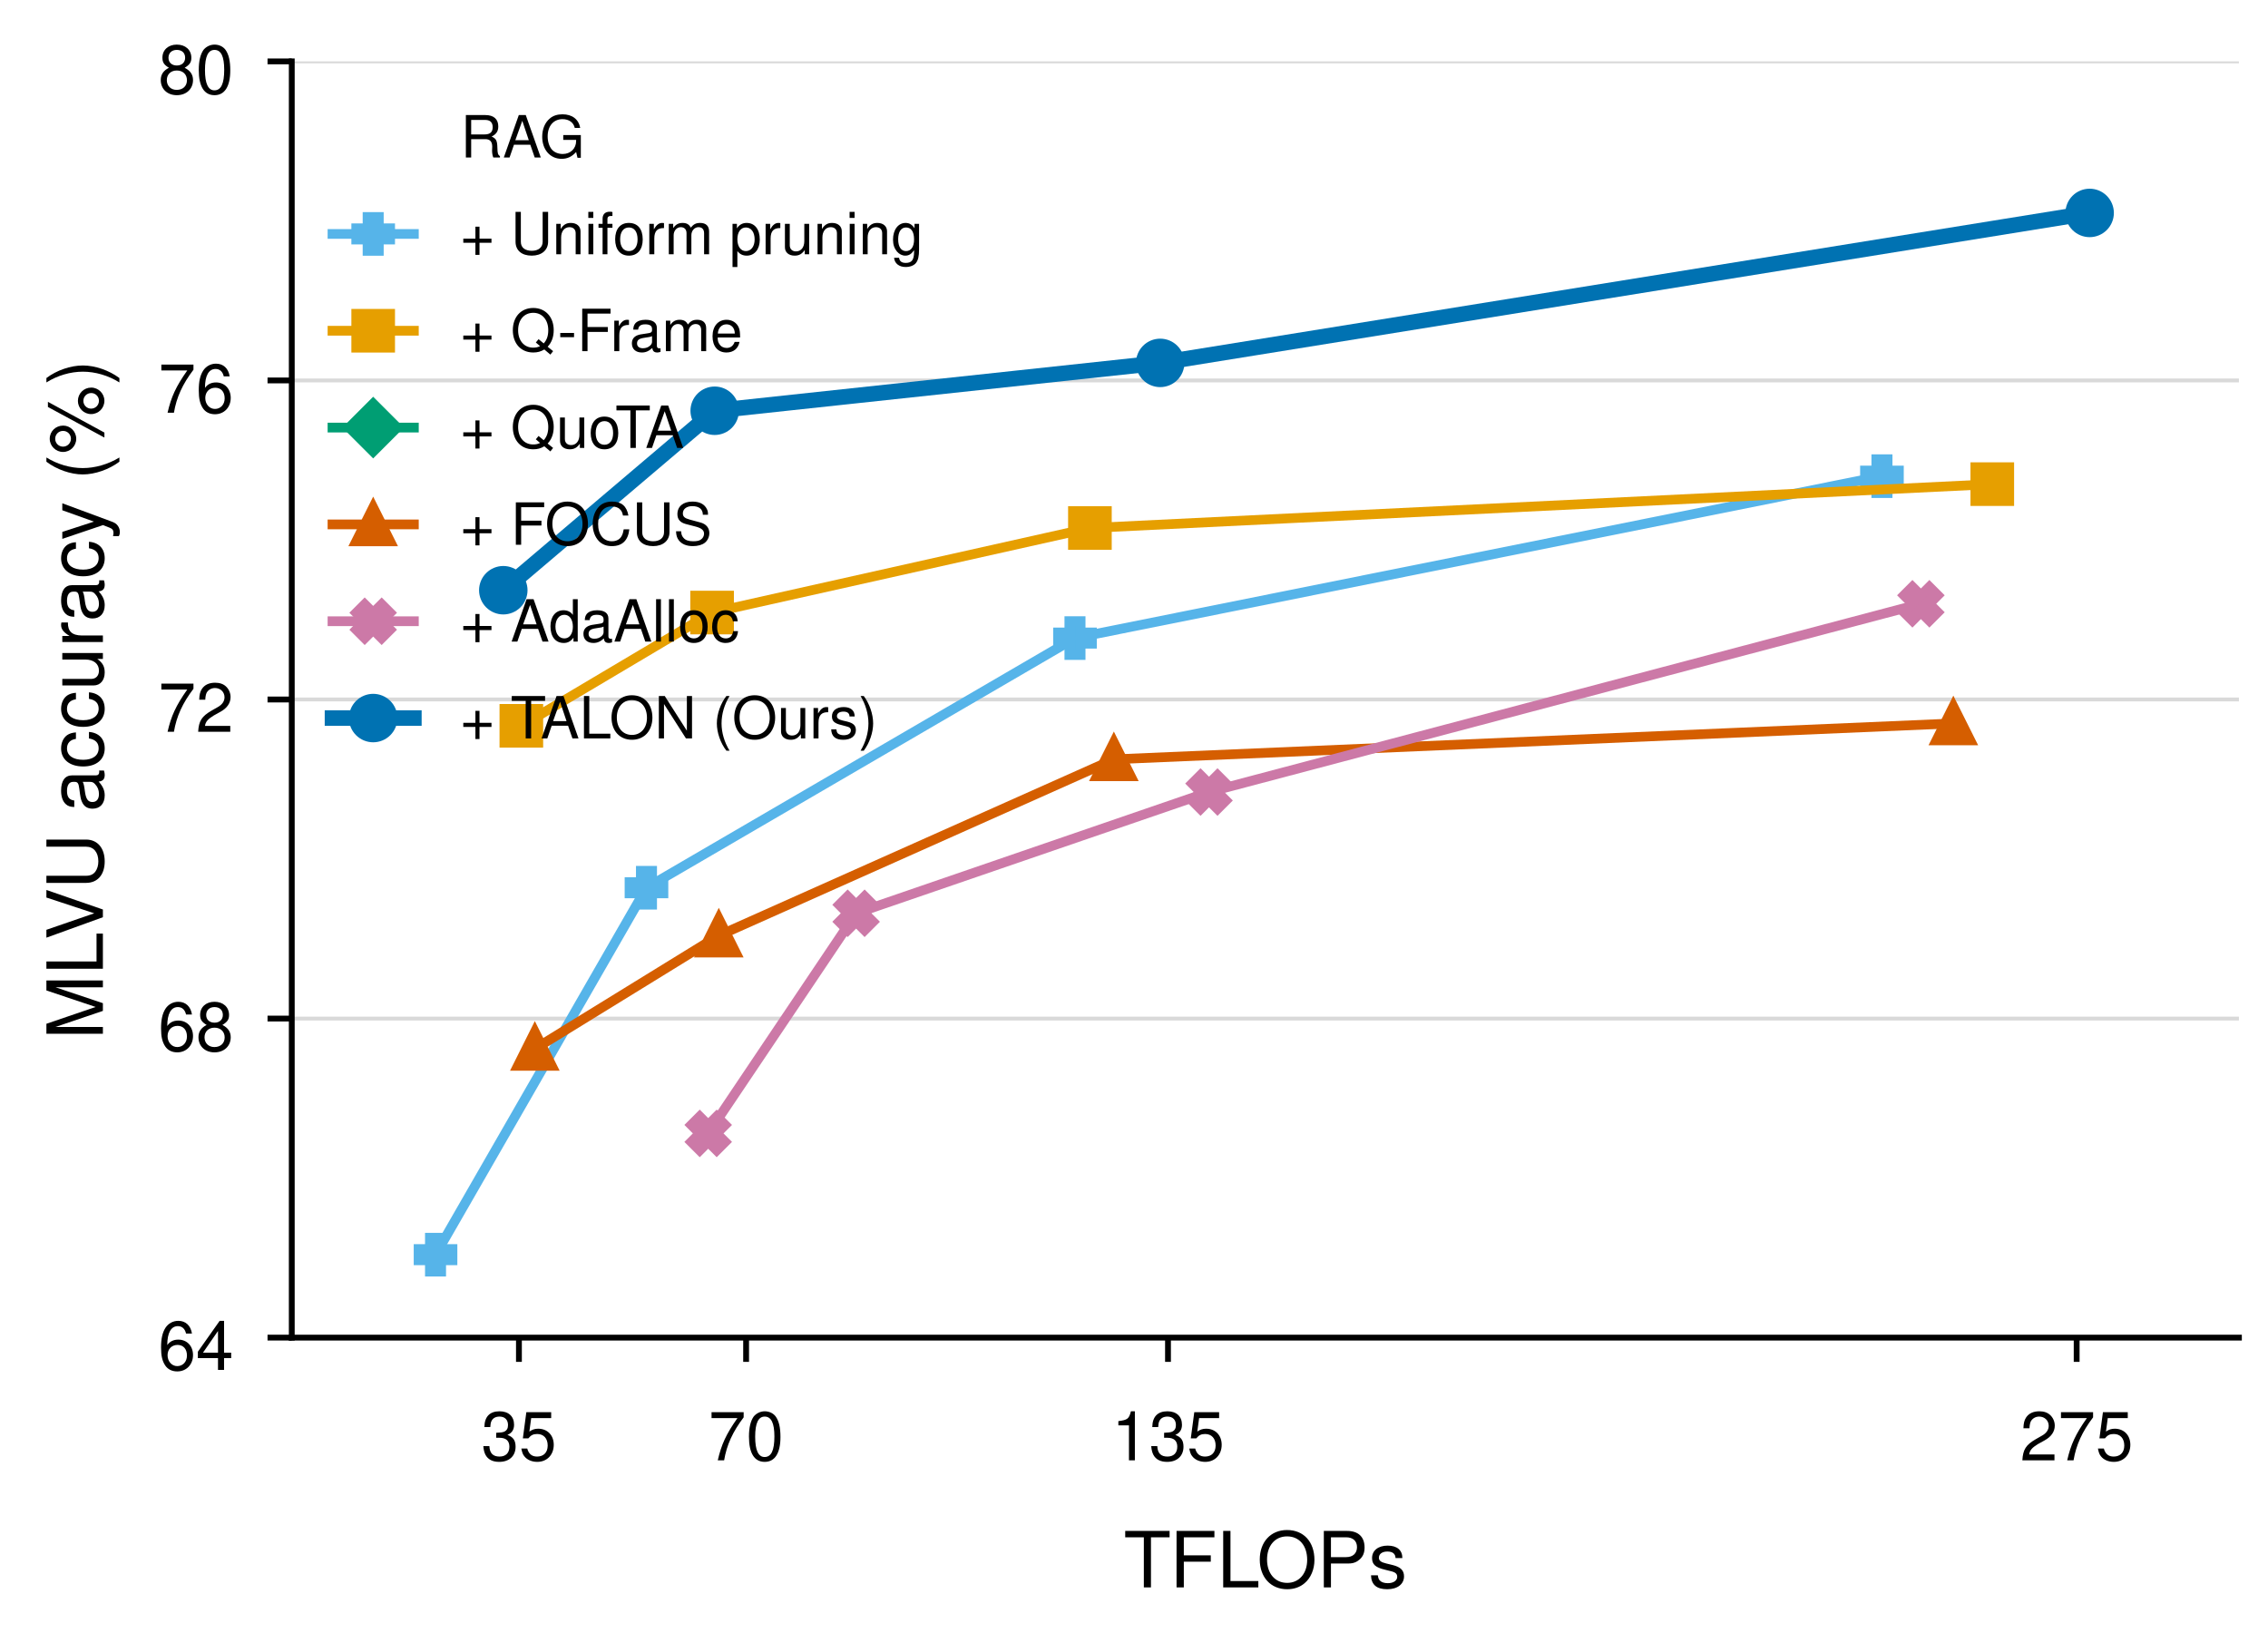
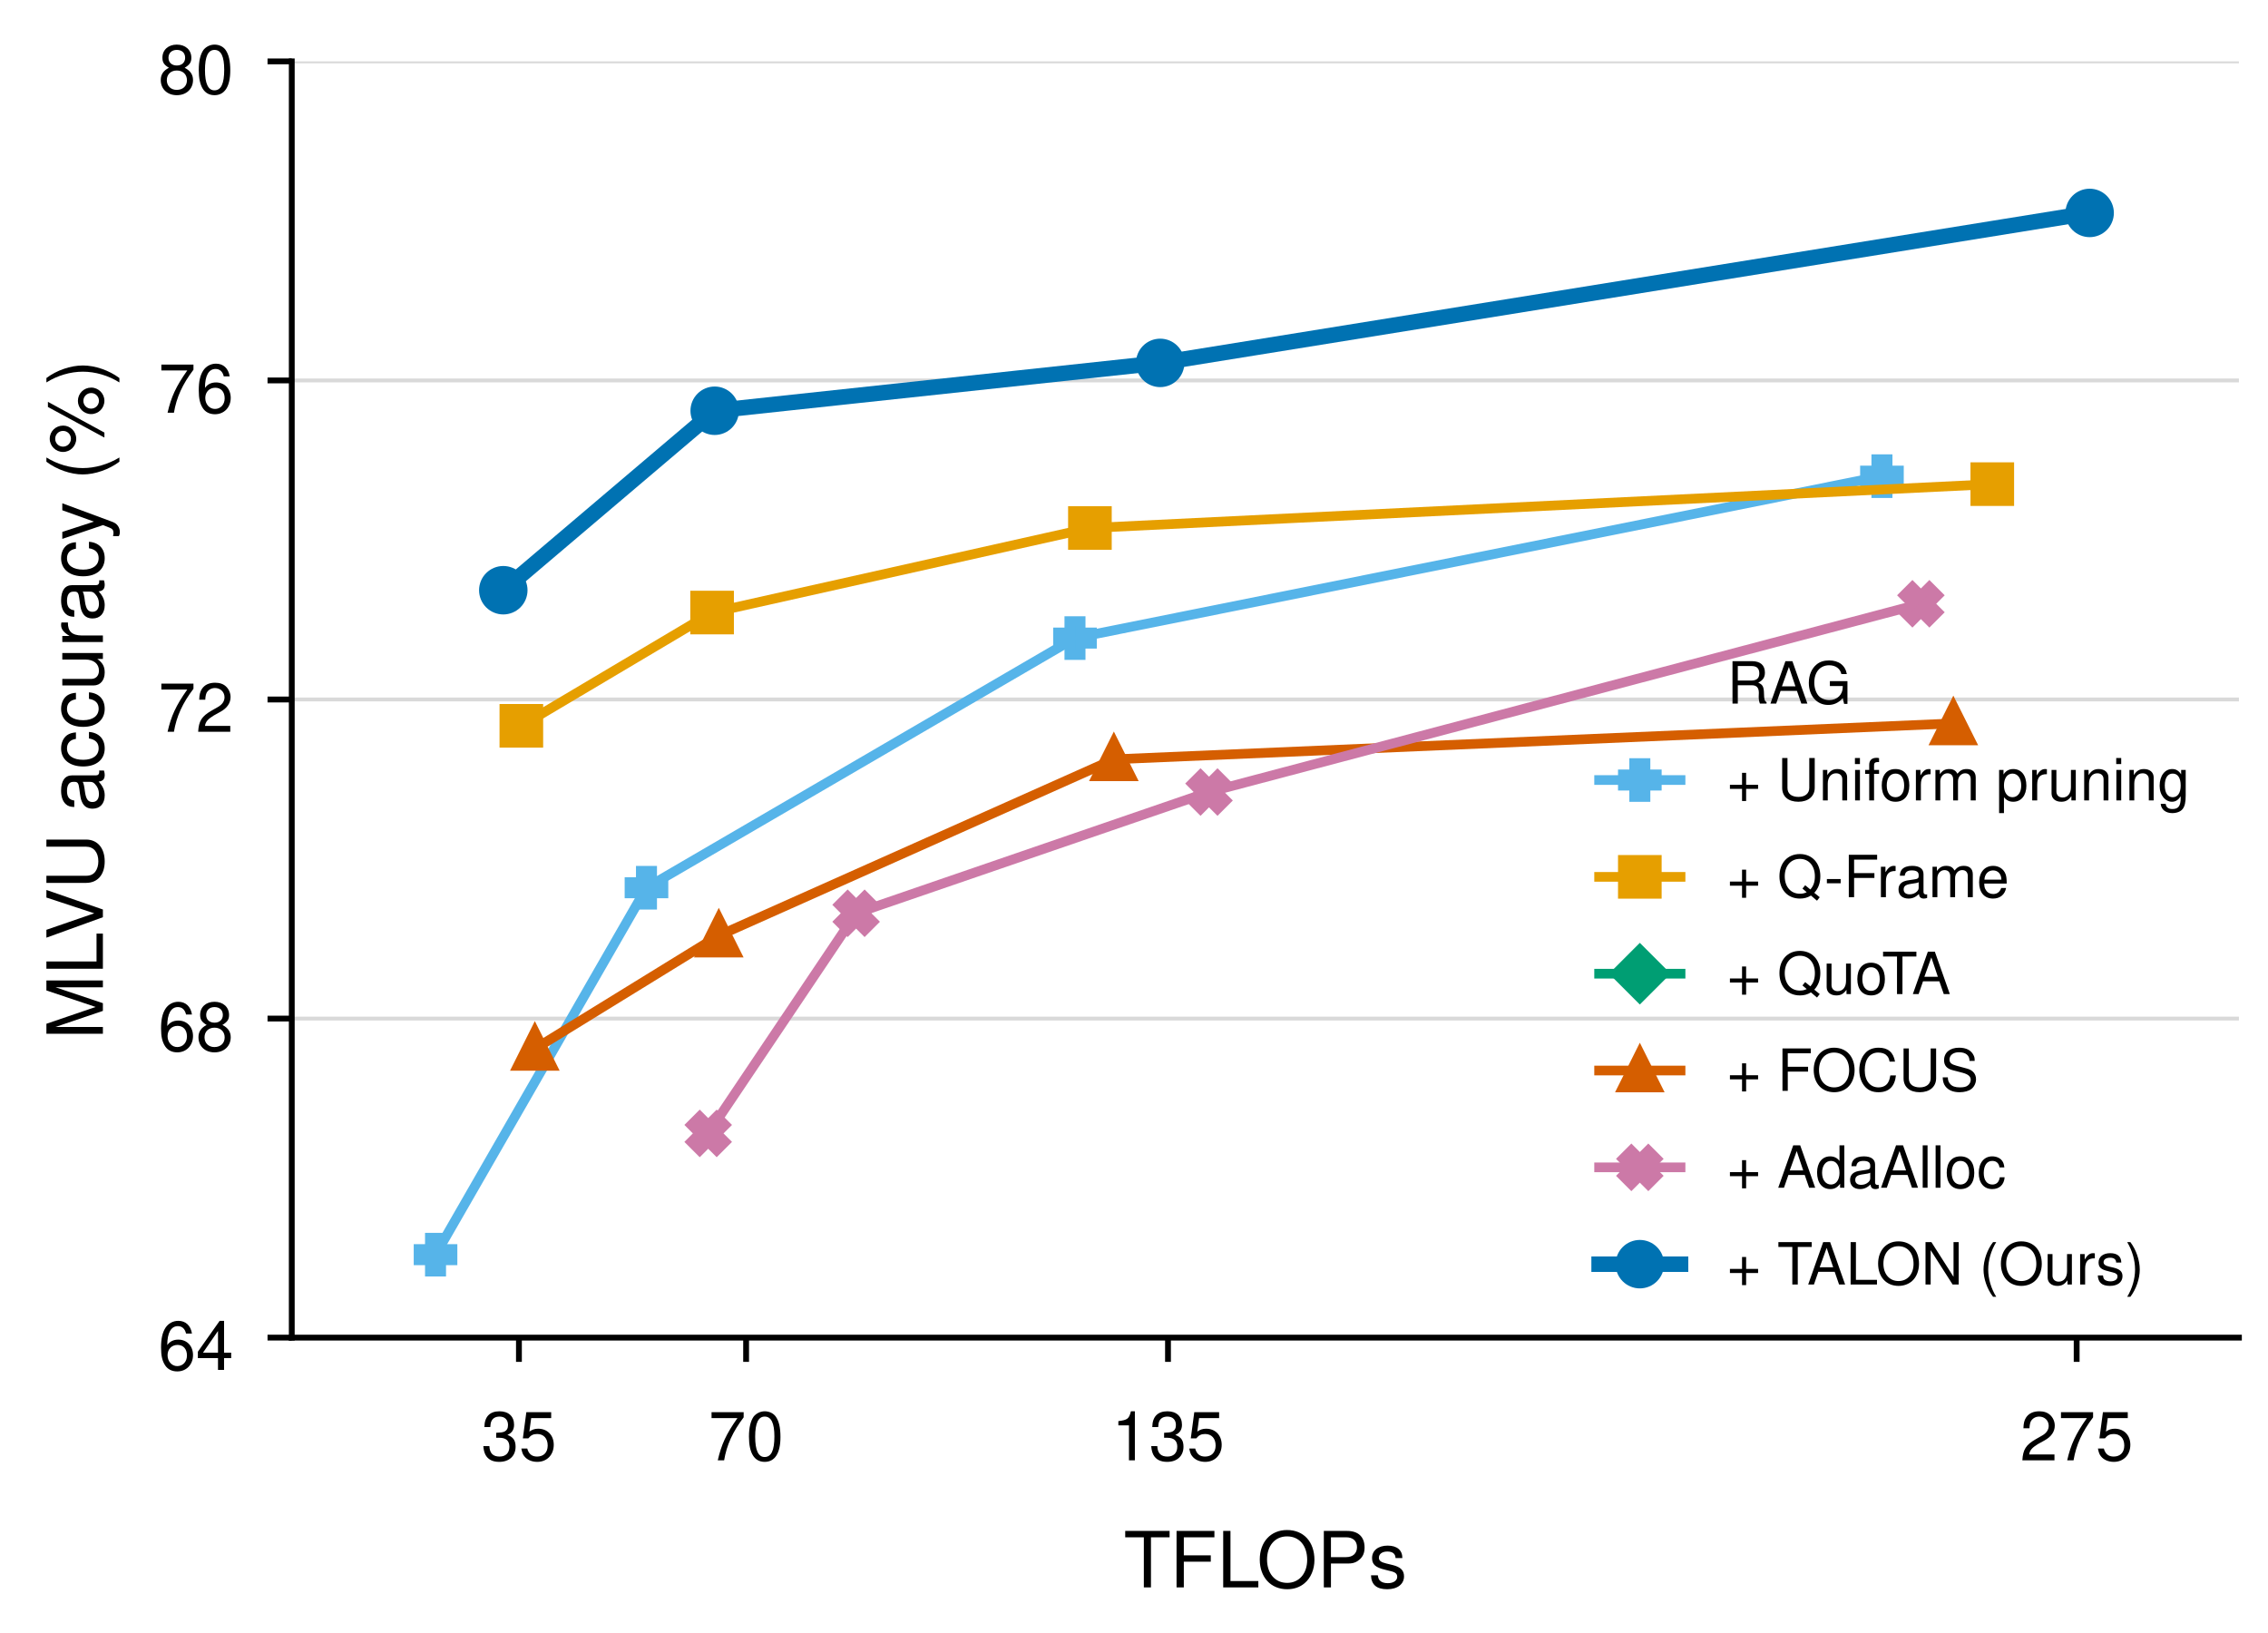
<svg xmlns="http://www.w3.org/2000/svg" xmlns:xlink="http://www.w3.org/1999/xlink" width="234pt" height="168.48pt" viewBox="0 0 234 168.48" version="1.1">
  <defs>
    <style type="text/css">*{stroke-linejoin: round; stroke-linecap: butt}</style>
  </defs>
  <g id="figure_1">
    <g id="patch_1">
      <path d="M 0 168.48  L 234 168.48  L 234 0  L 0 0  z " style="fill: #ffffff" />
    </g>
    <g id="axes_1">
      <g id="patch_2">
        <path d="M 30.103 138.005  L 231 138.005  L 231 6.332  L 30.103 6.332  z " style="fill: #ffffff" />
      </g>
      <g id="matplotlib.axis_1">
        <g id="xtick_1">
          <g id="line2d_1">
            <defs>
-               <path id="mefae195035" d="M 0 0  L 0 2.5  " style="stroke: #000000; stroke-width: 0.6" />
+               <path id="m914aed0cc8" d="M 0 0  L 0 2.5  " style="stroke: #000000; stroke-width: 0.6" />
            </defs>
            <g>
-               <use xlink:href="#mefae195035" x="53.541" y="138.005" style="stroke: #000000; stroke-width: 0.6" />
+               <use xlink:href="#m914aed0cc8" x="53.541" y="138.005" style="stroke: #000000; stroke-width: 0.6" />
            </g>
          </g>
          <g id="text_1">
            <text style="font-size: 7px; font-family: 'Helvetica Neue', 'Helvetica', 'Arial', 'TeX Gyre Heros', 'Nimbus Sans', 'Liberation Sans', 'DejaVu Sans', sans-serif; text-anchor: middle" x="53.541" y="150.669" transform="rotate(-0 53.54128 150.6688)">35</text>
          </g>
        </g>
        <g id="xtick_2">
          <g id="line2d_2">
            <g>
-               <use xlink:href="#mefae195035" x="76.979" y="138.005" style="stroke: #000000; stroke-width: 0.6" />
+               <use xlink:href="#m914aed0cc8" x="76.979" y="138.005" style="stroke: #000000; stroke-width: 0.6" />
            </g>
          </g>
          <g id="text_2">
            <text style="font-size: 7px; font-family: 'Helvetica Neue', 'Helvetica', 'Arial', 'TeX Gyre Heros', 'Nimbus Sans', 'Liberation Sans', 'DejaVu Sans', sans-serif; text-anchor: middle" x="76.979" y="150.669" transform="rotate(-0 76.97919 150.6688)">70</text>
          </g>
        </g>
        <g id="xtick_3">
          <g id="line2d_3">
            <g>
-               <use xlink:href="#mefae195035" x="120.507" y="138.005" style="stroke: #000000; stroke-width: 0.6" />
+               <use xlink:href="#m914aed0cc8" x="120.507" y="138.005" style="stroke: #000000; stroke-width: 0.6" />
            </g>
          </g>
          <g id="text_3">
            <text style="font-size: 7px; font-family: 'Helvetica Neue', 'Helvetica', 'Arial', 'TeX Gyre Heros', 'Nimbus Sans', 'Liberation Sans', 'DejaVu Sans', sans-serif; text-anchor: middle" x="120.507" y="150.669" transform="rotate(-0 120.5067 150.6688)">135</text>
          </g>
        </g>
        <g id="xtick_4">
          <g id="line2d_4">
            <g>
-               <use xlink:href="#mefae195035" x="214.258" y="138.005" style="stroke: #000000; stroke-width: 0.6" />
+               <use xlink:href="#m914aed0cc8" x="214.258" y="138.005" style="stroke: #000000; stroke-width: 0.6" />
            </g>
          </g>
          <g id="text_4">
            <text style="font-size: 7px; font-family: 'Helvetica Neue', 'Helvetica', 'Arial', 'TeX Gyre Heros', 'Nimbus Sans', 'Liberation Sans', 'DejaVu Sans', sans-serif; text-anchor: middle" x="214.258" y="150.669" transform="rotate(-0 214.2584 150.6688)">275</text>
          </g>
        </g>
        <g id="text_5">
          <text style="font-size: 8px; font-family: 'Helvetica Neue', 'Helvetica', 'Arial', 'TeX Gyre Heros', 'Nimbus Sans', 'Liberation Sans', 'DejaVu Sans', sans-serif; text-anchor: middle" x="130.552" y="163.776" transform="rotate(-0 130.5516 163.7758)">TFLOPs</text>
        </g>
      </g>
      <g id="matplotlib.axis_2">
        <g id="ytick_1">
          <g id="line2d_5">
-             <path d="M 30.103 138.005  L 231 138.005  " clip-path="url(#p74680e26fd)" style="fill: none; stroke: #d9d9d9; stroke-width: 0.4; stroke-linecap: square" />
+             <path d="M 30.103 138.005  L 231 138.005  " clip-path="url(#p9de16cdc0b)" style="fill: none; stroke: #d9d9d9; stroke-width: 0.4; stroke-linecap: square" />
          </g>
          <g id="line2d_6">
            <defs>
-               <path id="mc2933bb2a3" d="M 0 0  L -2.5 0  " style="stroke: #000000; stroke-width: 0.6" />
+               <path id="m6fdd821107" d="M 0 0  L -2.5 0  " style="stroke: #000000; stroke-width: 0.6" />
            </defs>
            <g>
-               <use xlink:href="#mc2933bb2a3" x="30.103" y="138.005" style="stroke: #000000; stroke-width: 0.6" />
+               <use xlink:href="#m6fdd821107" x="30.103" y="138.005" style="stroke: #000000; stroke-width: 0.6" />
            </g>
          </g>
          <g id="text_6">
            <text style="font-size: 7px; font-family: 'Helvetica Neue', 'Helvetica', 'Arial', 'TeX Gyre Heros', 'Nimbus Sans', 'Liberation Sans', 'DejaVu Sans', sans-serif; text-anchor: end" x="24.103" y="141.337" transform="rotate(-0 24.10337 141.3368)">64</text>
          </g>
        </g>
        <g id="ytick_2">
          <g id="line2d_7">
-             <path d="M 30.103 105.087  L 231 105.087  " clip-path="url(#p74680e26fd)" style="fill: none; stroke: #d9d9d9; stroke-width: 0.4; stroke-linecap: square" />
+             <path d="M 30.103 105.087  L 231 105.087  " clip-path="url(#p9de16cdc0b)" style="fill: none; stroke: #d9d9d9; stroke-width: 0.4; stroke-linecap: square" />
          </g>
          <g id="line2d_8">
            <g>
-               <use xlink:href="#mc2933bb2a3" x="30.103" y="105.087" style="stroke: #000000; stroke-width: 0.6" />
+               <use xlink:href="#m6fdd821107" x="30.103" y="105.087" style="stroke: #000000; stroke-width: 0.6" />
            </g>
          </g>
          <g id="text_7">
            <text style="font-size: 7px; font-family: 'Helvetica Neue', 'Helvetica', 'Arial', 'TeX Gyre Heros', 'Nimbus Sans', 'Liberation Sans', 'DejaVu Sans', sans-serif; text-anchor: end" x="24.103" y="108.419" transform="rotate(-0 24.10337 108.4186)">68</text>
          </g>
        </g>
        <g id="ytick_3">
          <g id="line2d_9">
-             <path d="M 30.103 72.168  L 231 72.168  " clip-path="url(#p74680e26fd)" style="fill: none; stroke: #d9d9d9; stroke-width: 0.4; stroke-linecap: square" />
+             <path d="M 30.103 72.168  L 231 72.168  " clip-path="url(#p9de16cdc0b)" style="fill: none; stroke: #d9d9d9; stroke-width: 0.4; stroke-linecap: square" />
          </g>
          <g id="line2d_10">
            <g>
-               <use xlink:href="#mc2933bb2a3" x="30.103" y="72.168" style="stroke: #000000; stroke-width: 0.6" />
+               <use xlink:href="#m6fdd821107" x="30.103" y="72.168" style="stroke: #000000; stroke-width: 0.6" />
            </g>
          </g>
          <g id="text_8">
            <text style="font-size: 7px; font-family: 'Helvetica Neue', 'Helvetica', 'Arial', 'TeX Gyre Heros', 'Nimbus Sans', 'Liberation Sans', 'DejaVu Sans', sans-serif; text-anchor: end" x="24.103" y="75.501" transform="rotate(-0 24.10337 75.5005)">72</text>
          </g>
        </g>
        <g id="ytick_4">
          <g id="line2d_11">
-             <path d="M 30.103 39.25  L 231 39.25  " clip-path="url(#p74680e26fd)" style="fill: none; stroke: #d9d9d9; stroke-width: 0.4; stroke-linecap: square" />
+             <path d="M 30.103 39.25  L 231 39.25  " clip-path="url(#p9de16cdc0b)" style="fill: none; stroke: #d9d9d9; stroke-width: 0.4; stroke-linecap: square" />
          </g>
          <g id="line2d_12">
            <g>
-               <use xlink:href="#mc2933bb2a3" x="30.103" y="39.25" style="stroke: #000000; stroke-width: 0.6" />
+               <use xlink:href="#m6fdd821107" x="30.103" y="39.25" style="stroke: #000000; stroke-width: 0.6" />
            </g>
          </g>
          <g id="text_9">
            <text style="font-size: 7px; font-family: 'Helvetica Neue', 'Helvetica', 'Arial', 'TeX Gyre Heros', 'Nimbus Sans', 'Liberation Sans', 'DejaVu Sans', sans-serif; text-anchor: end" x="24.103" y="42.582" transform="rotate(-0 24.10337 42.58237)">76</text>
          </g>
        </g>
        <g id="ytick_5">
          <g id="line2d_13">
-             <path d="M 30.103 6.332  L 231 6.332  " clip-path="url(#p74680e26fd)" style="fill: none; stroke: #d9d9d9; stroke-width: 0.4; stroke-linecap: square" />
+             <path d="M 30.103 6.332  L 231 6.332  " clip-path="url(#p9de16cdc0b)" style="fill: none; stroke: #d9d9d9; stroke-width: 0.4; stroke-linecap: square" />
          </g>
          <g id="line2d_14">
            <g>
-               <use xlink:href="#mc2933bb2a3" x="30.103" y="6.332" style="stroke: #000000; stroke-width: 0.6" />
+               <use xlink:href="#m6fdd821107" x="30.103" y="6.332" style="stroke: #000000; stroke-width: 0.6" />
            </g>
          </g>
          <g id="text_10">
            <text style="font-size: 7px; font-family: 'Helvetica Neue', 'Helvetica', 'Arial', 'TeX Gyre Heros', 'Nimbus Sans', 'Liberation Sans', 'DejaVu Sans', sans-serif; text-anchor: end" x="24.103" y="9.664" transform="rotate(-0 24.10337 9.66424)">80</text>
          </g>
        </g>
        <g id="text_11">
          <text style="font-size: 8px; font-family: 'Helvetica Neue', 'Helvetica', 'Arial', 'TeX Gyre Heros', 'Nimbus Sans', 'Liberation Sans', 'DejaVu Sans', sans-serif; text-anchor: middle" x="10.616" y="72.168" transform="rotate(-90 10.61624 72.1685)">MLVU accuracy (%)</text>
        </g>
      </g>
      <g id="line2d_15" />
      <g id="line2d_16">
-         <path d="M 44.936 129.446  L 66.7 91.59  L 110.911 65.832  L 194.169 49.126  " clip-path="url(#p74680e26fd)" style="fill: none; stroke: #56b4e9; stroke-linecap: square" />
-         <defs>
-           <path id="mef394af72d" d="M -0.583 1.75  L 0.583 1.75  L 0.583 0.583  L 1.75 0.583  L 1.75 -0.583  L 0.583 -0.583  L 0.583 -1.75  L -0.583 -1.75  L -0.583 -0.583  L -1.75 -0.583  L -1.75 0.583  L -0.583 0.583  z " style="stroke: #56b4e9; stroke-linejoin: miter" />
-         </defs>
-         <g clip-path="url(#p74680e26fd)">
-           <use xlink:href="#mef394af72d" x="44.936" y="129.446" style="fill: #56b4e9; stroke: #56b4e9; stroke-linejoin: miter" />
-           <use xlink:href="#mef394af72d" x="66.7" y="91.59" style="fill: #56b4e9; stroke: #56b4e9; stroke-linejoin: miter" />
-           <use xlink:href="#mef394af72d" x="110.911" y="65.832" style="fill: #56b4e9; stroke: #56b4e9; stroke-linejoin: miter" />
-           <use xlink:href="#mef394af72d" x="194.169" y="49.126" style="fill: #56b4e9; stroke: #56b4e9; stroke-linejoin: miter" />
+         <path d="M 44.936 129.446  L 66.7 91.59  L 110.911 65.832  L 194.169 49.126  " clip-path="url(#p9de16cdc0b)" style="fill: none; stroke: #56b4e9; stroke-linecap: square" />
+         <defs>
+           <path id="m164870c4bb" d="M -0.583 1.75  L 0.583 1.75  L 0.583 0.583  L 1.75 0.583  L 1.75 -0.583  L 0.583 -0.583  L 0.583 -1.75  L -0.583 -1.75  L -0.583 -0.583  L -1.75 -0.583  L -1.75 0.583  L -0.583 0.583  z " style="stroke: #56b4e9; stroke-linejoin: miter" />
+         </defs>
+         <g clip-path="url(#p9de16cdc0b)">
+           <use xlink:href="#m164870c4bb" x="44.936" y="129.446" style="fill: #56b4e9; stroke: #56b4e9; stroke-linejoin: miter" />
+           <use xlink:href="#m164870c4bb" x="66.7" y="91.59" style="fill: #56b4e9; stroke: #56b4e9; stroke-linejoin: miter" />
+           <use xlink:href="#m164870c4bb" x="110.911" y="65.832" style="fill: #56b4e9; stroke: #56b4e9; stroke-linejoin: miter" />
+           <use xlink:href="#m164870c4bb" x="194.169" y="49.126" style="fill: #56b4e9; stroke: #56b4e9; stroke-linejoin: miter" />
        </g>
      </g>
      <g id="line2d_17">
-         <path d="M 53.789 74.884  L 73.47 63.198  L 112.451 54.475  L 205.553 49.949  " clip-path="url(#p74680e26fd)" style="fill: none; stroke: #e69f00; stroke-linecap: square" />
-         <defs>
-           <path id="m2b16af1fb0" d="M -1.75 1.75  L 1.75 1.75  L 1.75 -1.75  L -1.75 -1.75  z " style="stroke: #e69f00; stroke-linejoin: miter" />
-         </defs>
-         <g clip-path="url(#p74680e26fd)">
-           <use xlink:href="#m2b16af1fb0" x="53.789" y="74.884" style="fill: #e69f00; stroke: #e69f00; stroke-linejoin: miter" />
-           <use xlink:href="#m2b16af1fb0" x="73.47" y="63.198" style="fill: #e69f00; stroke: #e69f00; stroke-linejoin: miter" />
-           <use xlink:href="#m2b16af1fb0" x="112.451" y="54.475" style="fill: #e69f00; stroke: #e69f00; stroke-linejoin: miter" />
-           <use xlink:href="#m2b16af1fb0" x="205.553" y="49.949" style="fill: #e69f00; stroke: #e69f00; stroke-linejoin: miter" />
+         <path d="M 53.789 74.884  L 73.47 63.198  L 112.451 54.475  L 205.553 49.949  " clip-path="url(#p9de16cdc0b)" style="fill: none; stroke: #e69f00; stroke-linecap: square" />
+         <defs>
+           <path id="m0c4dfab8a6" d="M -1.75 1.75  L 1.75 1.75  L 1.75 -1.75  L -1.75 -1.75  z " style="stroke: #e69f00; stroke-linejoin: miter" />
+         </defs>
+         <g clip-path="url(#p9de16cdc0b)">
+           <use xlink:href="#m0c4dfab8a6" x="53.789" y="74.884" style="fill: #e69f00; stroke: #e69f00; stroke-linejoin: miter" />
+           <use xlink:href="#m0c4dfab8a6" x="73.47" y="63.198" style="fill: #e69f00; stroke: #e69f00; stroke-linejoin: miter" />
+           <use xlink:href="#m0c4dfab8a6" x="112.451" y="54.475" style="fill: #e69f00; stroke: #e69f00; stroke-linejoin: miter" />
+           <use xlink:href="#m0c4dfab8a6" x="205.553" y="49.949" style="fill: #e69f00; stroke: #e69f00; stroke-linejoin: miter" />
        </g>
      </g>
      <g id="line2d_18">
-         <path clip-path="url(#p74680e26fd)" style="fill: none; stroke: #009e73; stroke-linecap: square" />
-         <defs>
-           <path id="ma0785f517e" d="M -0 2.475  L 2.475 0  L 0 -2.475  L -2.475 -0  z " style="stroke: #009e73; stroke-linejoin: miter" />
-         </defs>
-         <g clip-path="url(#p74680e26fd)">
-           <use xlink:href="#ma0785f517e" x="794.019" y="76.448" style="fill: #009e73; stroke: #009e73; stroke-linejoin: miter" />
-           <use xlink:href="#ma0785f517e" x="814.483" y="59.413" style="fill: #009e73; stroke: #009e73; stroke-linejoin: miter" />
-           <use xlink:href="#ma0785f517e" x="854.924" y="40.896" style="fill: #009e73; stroke: #009e73; stroke-linejoin: miter" />
-           <use xlink:href="#ma0785f517e" x="937.485" y="29.375" style="fill: #009e73; stroke: #009e73; stroke-linejoin: miter" />
+         <path clip-path="url(#p9de16cdc0b)" style="fill: none; stroke: #009e73; stroke-linecap: square" />
+         <defs>
+           <path id="m858a9ef7af" d="M -0 2.475  L 2.475 0  L 0 -2.475  L -2.475 -0  z " style="stroke: #009e73; stroke-linejoin: miter" />
+         </defs>
+         <g clip-path="url(#p9de16cdc0b)">
+           <use xlink:href="#m858a9ef7af" x="794.019" y="76.448" style="fill: #009e73; stroke: #009e73; stroke-linejoin: miter" />
+           <use xlink:href="#m858a9ef7af" x="814.483" y="59.413" style="fill: #009e73; stroke: #009e73; stroke-linejoin: miter" />
+           <use xlink:href="#m858a9ef7af" x="854.924" y="40.896" style="fill: #009e73; stroke: #009e73; stroke-linejoin: miter" />
+           <use xlink:href="#m858a9ef7af" x="937.485" y="29.375" style="fill: #009e73; stroke: #009e73; stroke-linejoin: miter" />
        </g>
      </g>
      <g id="line2d_19">
-         <path d="M 55.182 108.214  L 74.16 96.528  L 114.922 78.341  L 201.535 74.637  " clip-path="url(#p74680e26fd)" style="fill: none; stroke: #d55e00; stroke-linecap: square" />
-         <defs>
-           <path id="mfdbc4d9bd1" d="M 0 -1.75  L -1.75 1.75  L 1.75 1.75  z " style="stroke: #d55e00; stroke-linejoin: miter" />
-         </defs>
-         <g clip-path="url(#p74680e26fd)">
-           <use xlink:href="#mfdbc4d9bd1" x="55.182" y="108.214" style="fill: #d55e00; stroke: #d55e00; stroke-linejoin: miter" />
-           <use xlink:href="#mfdbc4d9bd1" x="74.16" y="96.528" style="fill: #d55e00; stroke: #d55e00; stroke-linejoin: miter" />
-           <use xlink:href="#mfdbc4d9bd1" x="114.922" y="78.341" style="fill: #d55e00; stroke: #d55e00; stroke-linejoin: miter" />
-           <use xlink:href="#mfdbc4d9bd1" x="201.535" y="74.637" style="fill: #d55e00; stroke: #d55e00; stroke-linejoin: miter" />
+         <path d="M 55.182 108.214  L 74.16 96.528  L 114.922 78.341  L 201.535 74.637  " clip-path="url(#p9de16cdc0b)" style="fill: none; stroke: #d55e00; stroke-linecap: square" />
+         <defs>
+           <path id="m69bbdd3f91" d="M 0 -1.75  L -1.75 1.75  L 1.75 1.75  z " style="stroke: #d55e00; stroke-linejoin: miter" />
+         </defs>
+         <g clip-path="url(#p9de16cdc0b)">
+           <use xlink:href="#m69bbdd3f91" x="55.182" y="108.214" style="fill: #d55e00; stroke: #d55e00; stroke-linejoin: miter" />
+           <use xlink:href="#m69bbdd3f91" x="74.16" y="96.528" style="fill: #d55e00; stroke: #d55e00; stroke-linejoin: miter" />
+           <use xlink:href="#m69bbdd3f91" x="114.922" y="78.341" style="fill: #d55e00; stroke: #d55e00; stroke-linejoin: miter" />
+           <use xlink:href="#m69bbdd3f91" x="201.535" y="74.637" style="fill: #d55e00; stroke: #d55e00; stroke-linejoin: miter" />
        </g>
      </g>
      <g id="line2d_20">
-         <path d="M 73.068 116.937  L 88.33 94.224  L 124.739 81.715  L 198.187 62.293  " clip-path="url(#p74680e26fd)" style="fill: none; stroke: #cc79a7; stroke-linecap: square" />
-         <defs>
-           <path id="mf0b77dbff5" d="M -0.875 1.75  L 0 0.875  L 0.875 1.75  L 1.75 0.875  L 0.875 0  L 1.75 -0.875  L 0.875 -1.75  L 0 -0.875  L -0.875 -1.75  L -1.75 -0.875  L -0.875 0  L -1.75 0.875  z " style="stroke: #cc79a7; stroke-linejoin: miter" />
-         </defs>
-         <g clip-path="url(#p74680e26fd)">
-           <use xlink:href="#mf0b77dbff5" x="73.068" y="116.937" style="fill: #cc79a7; stroke: #cc79a7; stroke-linejoin: miter" />
-           <use xlink:href="#mf0b77dbff5" x="88.33" y="94.224" style="fill: #cc79a7; stroke: #cc79a7; stroke-linejoin: miter" />
-           <use xlink:href="#mf0b77dbff5" x="124.739" y="81.715" style="fill: #cc79a7; stroke: #cc79a7; stroke-linejoin: miter" />
-           <use xlink:href="#mf0b77dbff5" x="198.187" y="62.293" style="fill: #cc79a7; stroke: #cc79a7; stroke-linejoin: miter" />
+         <path d="M 73.068 116.937  L 88.33 94.224  L 124.739 81.715  L 198.187 62.293  " clip-path="url(#p9de16cdc0b)" style="fill: none; stroke: #cc79a7; stroke-linecap: square" />
+         <defs>
+           <path id="mbcd44429c9" d="M -0.875 1.75  L 0 0.875  L 0.875 1.75  L 1.75 0.875  L 0.875 0  L 1.75 -0.875  L 0.875 -1.75  L 0 -0.875  L -0.875 -1.75  L -1.75 -0.875  L -0.875 0  L -1.75 0.875  z " style="stroke: #cc79a7; stroke-linejoin: miter" />
+         </defs>
+         <g clip-path="url(#p9de16cdc0b)">
+           <use xlink:href="#mbcd44429c9" x="73.068" y="116.937" style="fill: #cc79a7; stroke: #cc79a7; stroke-linejoin: miter" />
+           <use xlink:href="#mbcd44429c9" x="88.33" y="94.224" style="fill: #cc79a7; stroke: #cc79a7; stroke-linejoin: miter" />
+           <use xlink:href="#mbcd44429c9" x="124.739" y="81.715" style="fill: #cc79a7; stroke: #cc79a7; stroke-linejoin: miter" />
+           <use xlink:href="#mbcd44429c9" x="198.187" y="62.293" style="fill: #cc79a7; stroke: #cc79a7; stroke-linejoin: miter" />
        </g>
      </g>
      <g id="patch_3">
        <path d="M 30.103 138.005  L 30.103 6.332  " style="fill: none; stroke: #000000; stroke-width: 0.6; stroke-linejoin: miter; stroke-linecap: square" />
      </g>
      <g id="patch_4">
        <path d="M 30.103 138.005  L 231 138.005  " style="fill: none; stroke: #000000; stroke-width: 0.6; stroke-linejoin: miter; stroke-linecap: square" />
      </g>
      <g id="line2d_21">
-         <path d="M 51.927 60.894  L 73.738 42.378  L 119.703 37.44  L 215.598 21.968  " clip-path="url(#p74680e26fd)" style="fill: none; stroke: #0072b2; stroke-width: 1.6; stroke-linecap: square" />
-         <defs>
-           <path id="m246f917ccd" d="M 0 2  C 0.53 2 1.039 1.789 1.414 1.414  C 1.789 1.039 2 0.53 2 0  C 2 -0.53 1.789 -1.039 1.414 -1.414  C 1.039 -1.789 0.53 -2 0 -2  C -0.53 -2 -1.039 -1.789 -1.414 -1.414  C -1.789 -1.039 -2 -0.53 -2 0  C -2 0.53 -1.789 1.039 -1.414 1.414  C -1.039 1.789 -0.53 2 0 2  z " style="stroke: #0072b2" />
-         </defs>
-         <g clip-path="url(#p74680e26fd)">
-           <use xlink:href="#m246f917ccd" x="51.927" y="60.894" style="fill: #0072b2; stroke: #0072b2" />
-           <use xlink:href="#m246f917ccd" x="73.738" y="42.378" style="fill: #0072b2; stroke: #0072b2" />
-           <use xlink:href="#m246f917ccd" x="119.703" y="37.44" style="fill: #0072b2; stroke: #0072b2" />
-           <use xlink:href="#m246f917ccd" x="215.598" y="21.968" style="fill: #0072b2; stroke: #0072b2" />
+         <path d="M 51.927 60.894  L 73.738 42.378  L 119.703 37.44  L 215.598 21.968  " clip-path="url(#p9de16cdc0b)" style="fill: none; stroke: #0072b2; stroke-width: 1.6; stroke-linecap: square" />
+         <defs>
+           <path id="ma70f1f130c" d="M 0 2  C 0.53 2 1.039 1.789 1.414 1.414  C 1.789 1.039 2 0.53 2 0  C 2 -0.53 1.789 -1.039 1.414 -1.414  C 1.039 -1.789 0.53 -2 0 -2  C -0.53 -2 -1.039 -1.789 -1.414 -1.414  C -1.789 -1.039 -2 -0.53 -2 0  C -2 0.53 -1.789 1.039 -1.414 1.414  C -1.039 1.789 -0.53 2 0 2  z " style="stroke: #0072b2" />
+         </defs>
+         <g clip-path="url(#p9de16cdc0b)">
+           <use xlink:href="#ma70f1f130c" x="51.927" y="60.894" style="fill: #0072b2; stroke: #0072b2" />
+           <use xlink:href="#ma70f1f130c" x="73.738" y="42.378" style="fill: #0072b2; stroke: #0072b2" />
+           <use xlink:href="#ma70f1f130c" x="119.703" y="37.44" style="fill: #0072b2; stroke: #0072b2" />
+           <use xlink:href="#ma70f1f130c" x="215.598" y="21.968" style="fill: #0072b2; stroke: #0072b2" />
        </g>
      </g>
      <g id="legend_1">
        <g id="line2d_22" />
        <g id="text_12">
-           <text style="font-size: 6px; font-family: 'Helvetica Neue', 'Helvetica', 'Arial', 'TeX Gyre Heros', 'Nimbus Sans', 'Liberation Sans', 'DejaVu Sans', sans-serif; text-anchor: start" x="47.503" y="16.244" transform="rotate(-0 47.50337 16.24424)">RAG</text>
+           <text style="font-size: 6px; font-family: 'Helvetica Neue', 'Helvetica', 'Arial', 'TeX Gyre Heros', 'Nimbus Sans', 'Liberation Sans', 'DejaVu Sans', sans-serif; text-anchor: start" x="178.189" y="72.587" transform="rotate(-0 178.1894 72.58676)">RAG</text>
        </g>
        <g id="line2d_23">
-           <path d="M 34.303 24.134  L 38.503 24.134  L 42.703 24.134  " style="fill: none; stroke: #56b4e9; stroke-linecap: square" />
-           <g>
-             <use xlink:href="#mef394af72d" x="38.503" y="24.134" style="fill: #56b4e9; stroke: #56b4e9; stroke-linejoin: miter" />
+           <path d="M 164.989 80.477  L 169.189 80.477  L 173.389 80.477  " style="fill: none; stroke: #56b4e9; stroke-linecap: square" />
+           <g>
+             <use xlink:href="#m164870c4bb" x="169.189" y="80.477" style="fill: #56b4e9; stroke: #56b4e9; stroke-linejoin: miter" />
          </g>
        </g>
        <g id="text_13">
-           <text style="font-size: 6px; font-family: 'Helvetica Neue', 'Helvetica', 'Arial', 'TeX Gyre Heros', 'Nimbus Sans', 'Liberation Sans', 'DejaVu Sans', sans-serif; text-anchor: start" x="47.503" y="26.234" transform="rotate(-0 47.50337 26.23424)">+ Uniform pruning</text>
+           <text style="font-size: 6px; font-family: 'Helvetica Neue', 'Helvetica', 'Arial', 'TeX Gyre Heros', 'Nimbus Sans', 'Liberation Sans', 'DejaVu Sans', sans-serif; text-anchor: start" x="178.189" y="82.577" transform="rotate(-0 178.1894 82.57676)">+ Uniform pruning</text>
        </g>
        <g id="line2d_24">
-           <path d="M 34.303 34.124  L 38.503 34.124  L 42.703 34.124  " style="fill: none; stroke: #e69f00; stroke-linecap: square" />
-           <g>
-             <use xlink:href="#m2b16af1fb0" x="38.503" y="34.124" style="fill: #e69f00; stroke: #e69f00; stroke-linejoin: miter" />
+           <path d="M 164.989 90.467  L 169.189 90.467  L 173.389 90.467  " style="fill: none; stroke: #e69f00; stroke-linecap: square" />
+           <g>
+             <use xlink:href="#m0c4dfab8a6" x="169.189" y="90.467" style="fill: #e69f00; stroke: #e69f00; stroke-linejoin: miter" />
          </g>
        </g>
        <g id="text_14">
-           <text style="font-size: 6px; font-family: 'Helvetica Neue', 'Helvetica', 'Arial', 'TeX Gyre Heros', 'Nimbus Sans', 'Liberation Sans', 'DejaVu Sans', sans-serif; text-anchor: start" x="47.503" y="36.224" transform="rotate(-0 47.50337 36.22424)">+ Q-Frame</text>
+           <text style="font-size: 6px; font-family: 'Helvetica Neue', 'Helvetica', 'Arial', 'TeX Gyre Heros', 'Nimbus Sans', 'Liberation Sans', 'DejaVu Sans', sans-serif; text-anchor: start" x="178.189" y="92.567" transform="rotate(-0 178.1894 92.56676)">+ Q-Frame</text>
        </g>
        <g id="line2d_25">
-           <path d="M 34.303 44.114  L 38.503 44.114  L 42.703 44.114  " style="fill: none; stroke: #009e73; stroke-linecap: square" />
-           <g>
-             <use xlink:href="#ma0785f517e" x="38.503" y="44.114" style="fill: #009e73; stroke: #009e73; stroke-linejoin: miter" />
+           <path d="M 164.989 100.457  L 169.189 100.457  L 173.389 100.457  " style="fill: none; stroke: #009e73; stroke-linecap: square" />
+           <g>
+             <use xlink:href="#m858a9ef7af" x="169.189" y="100.457" style="fill: #009e73; stroke: #009e73; stroke-linejoin: miter" />
          </g>
        </g>
        <g id="text_15">
-           <text style="font-size: 6px; font-family: 'Helvetica Neue', 'Helvetica', 'Arial', 'TeX Gyre Heros', 'Nimbus Sans', 'Liberation Sans', 'DejaVu Sans', sans-serif; text-anchor: start" x="47.503" y="46.214" transform="rotate(-0 47.50337 46.21424)">+ QuoTA</text>
+           <text style="font-size: 6px; font-family: 'Helvetica Neue', 'Helvetica', 'Arial', 'TeX Gyre Heros', 'Nimbus Sans', 'Liberation Sans', 'DejaVu Sans', sans-serif; text-anchor: start" x="178.189" y="102.557" transform="rotate(-0 178.1894 102.5568)">+ QuoTA</text>
        </g>
        <g id="line2d_26">
-           <path d="M 34.303 54.104  L 38.503 54.104  L 42.703 54.104  " style="fill: none; stroke: #d55e00; stroke-linecap: square" />
-           <g>
-             <use xlink:href="#mfdbc4d9bd1" x="38.503" y="54.104" style="fill: #d55e00; stroke: #d55e00; stroke-linejoin: miter" />
+           <path d="M 164.989 110.447  L 169.189 110.447  L 173.389 110.447  " style="fill: none; stroke: #d55e00; stroke-linecap: square" />
+           <g>
+             <use xlink:href="#m69bbdd3f91" x="169.189" y="110.447" style="fill: #d55e00; stroke: #d55e00; stroke-linejoin: miter" />
          </g>
        </g>
        <g id="text_16">
-           <text style="font-size: 6px; font-family: 'Helvetica Neue', 'Helvetica', 'Arial', 'TeX Gyre Heros', 'Nimbus Sans', 'Liberation Sans', 'DejaVu Sans', sans-serif; text-anchor: start" x="47.503" y="56.204" transform="rotate(-0 47.50337 56.20424)">+ FOCUS</text>
+           <text style="font-size: 6px; font-family: 'Helvetica Neue', 'Helvetica', 'Arial', 'TeX Gyre Heros', 'Nimbus Sans', 'Liberation Sans', 'DejaVu Sans', sans-serif; text-anchor: start" x="178.189" y="112.547" transform="rotate(-0 178.1894 112.5468)">+ FOCUS</text>
        </g>
        <g id="line2d_27">
-           <path d="M 34.303 64.094  L 38.503 64.094  L 42.703 64.094  " style="fill: none; stroke: #cc79a7; stroke-linecap: square" />
-           <g>
-             <use xlink:href="#mf0b77dbff5" x="38.503" y="64.094" style="fill: #cc79a7; stroke: #cc79a7; stroke-linejoin: miter" />
+           <path d="M 164.989 120.437  L 169.189 120.437  L 173.389 120.437  " style="fill: none; stroke: #cc79a7; stroke-linecap: square" />
+           <g>
+             <use xlink:href="#mbcd44429c9" x="169.189" y="120.437" style="fill: #cc79a7; stroke: #cc79a7; stroke-linejoin: miter" />
          </g>
        </g>
        <g id="text_17">
-           <text style="font-size: 6px; font-family: 'Helvetica Neue', 'Helvetica', 'Arial', 'TeX Gyre Heros', 'Nimbus Sans', 'Liberation Sans', 'DejaVu Sans', sans-serif; text-anchor: start" x="47.503" y="66.194" transform="rotate(-0 47.50337 66.19424)">+ AdaAlloc</text>
+           <text style="font-size: 6px; font-family: 'Helvetica Neue', 'Helvetica', 'Arial', 'TeX Gyre Heros', 'Nimbus Sans', 'Liberation Sans', 'DejaVu Sans', sans-serif; text-anchor: start" x="178.189" y="122.537" transform="rotate(-0 178.1894 122.5368)">+ AdaAlloc</text>
        </g>
        <g id="line2d_28">
-           <path d="M 34.303 74.084  L 38.503 74.084  L 42.703 74.084  " style="fill: none; stroke: #0072b2; stroke-width: 1.6; stroke-linecap: square" />
-           <g>
-             <use xlink:href="#m246f917ccd" x="38.503" y="74.084" style="fill: #0072b2; stroke: #0072b2" />
+           <path d="M 164.989 130.427  L 169.189 130.427  L 173.389 130.427  " style="fill: none; stroke: #0072b2; stroke-width: 1.6; stroke-linecap: square" />
+           <g>
+             <use xlink:href="#ma70f1f130c" x="169.189" y="130.427" style="fill: #0072b2; stroke: #0072b2" />
          </g>
        </g>
        <g id="text_18">
-           <text style="font-size: 6px; font-family: 'Helvetica Neue', 'Helvetica', 'Arial', 'TeX Gyre Heros', 'Nimbus Sans', 'Liberation Sans', 'DejaVu Sans', sans-serif; text-anchor: start" x="47.503" y="76.184" transform="rotate(-0 47.50337 76.18424)">+ TALON (Ours)</text>
+           <text style="font-size: 6px; font-family: 'Helvetica Neue', 'Helvetica', 'Arial', 'TeX Gyre Heros', 'Nimbus Sans', 'Liberation Sans', 'DejaVu Sans', sans-serif; text-anchor: start" x="178.189" y="132.527" transform="rotate(-0 178.1894 132.5268)">+ TALON (Ours)</text>
        </g>
      </g>
    </g>
  </g>
  <defs>
-     <clipPath id="p74680e26fd">
+     <clipPath id="p9de16cdc0b">
      <rect x="30.103" y="6.332" width="200.896" height="131.673" />
    </clipPath>
  </defs>
</svg>
